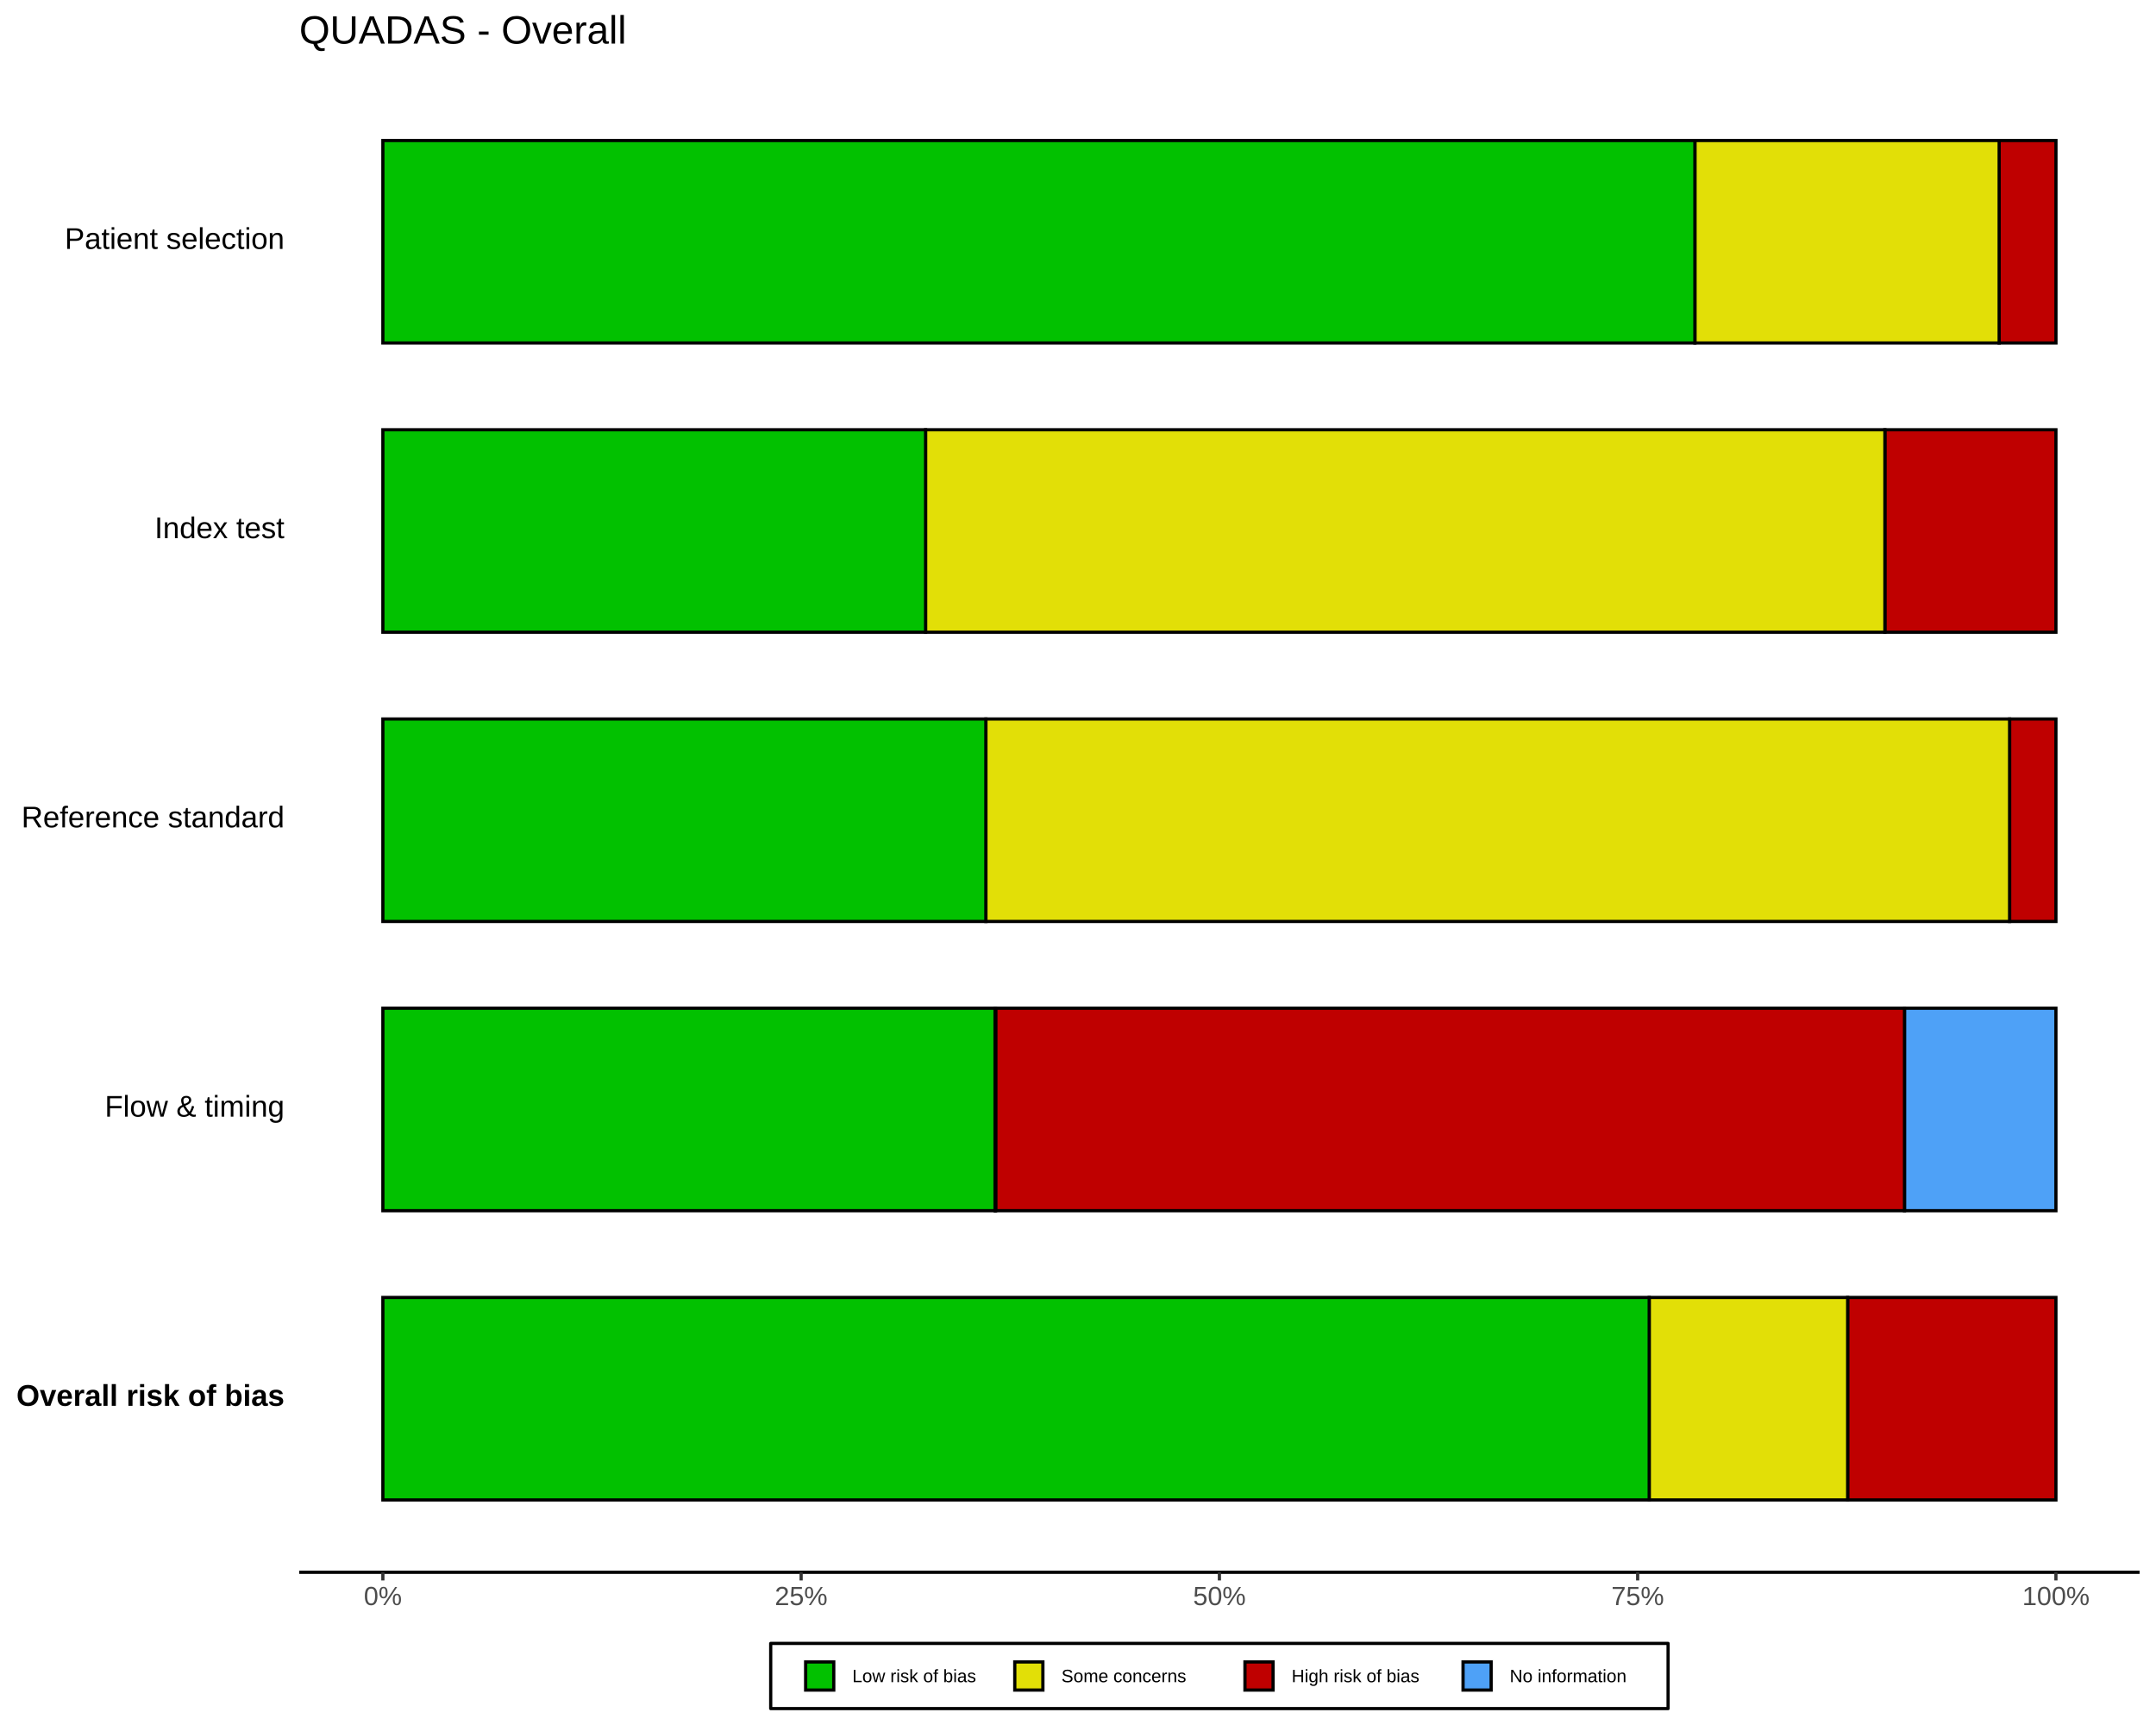
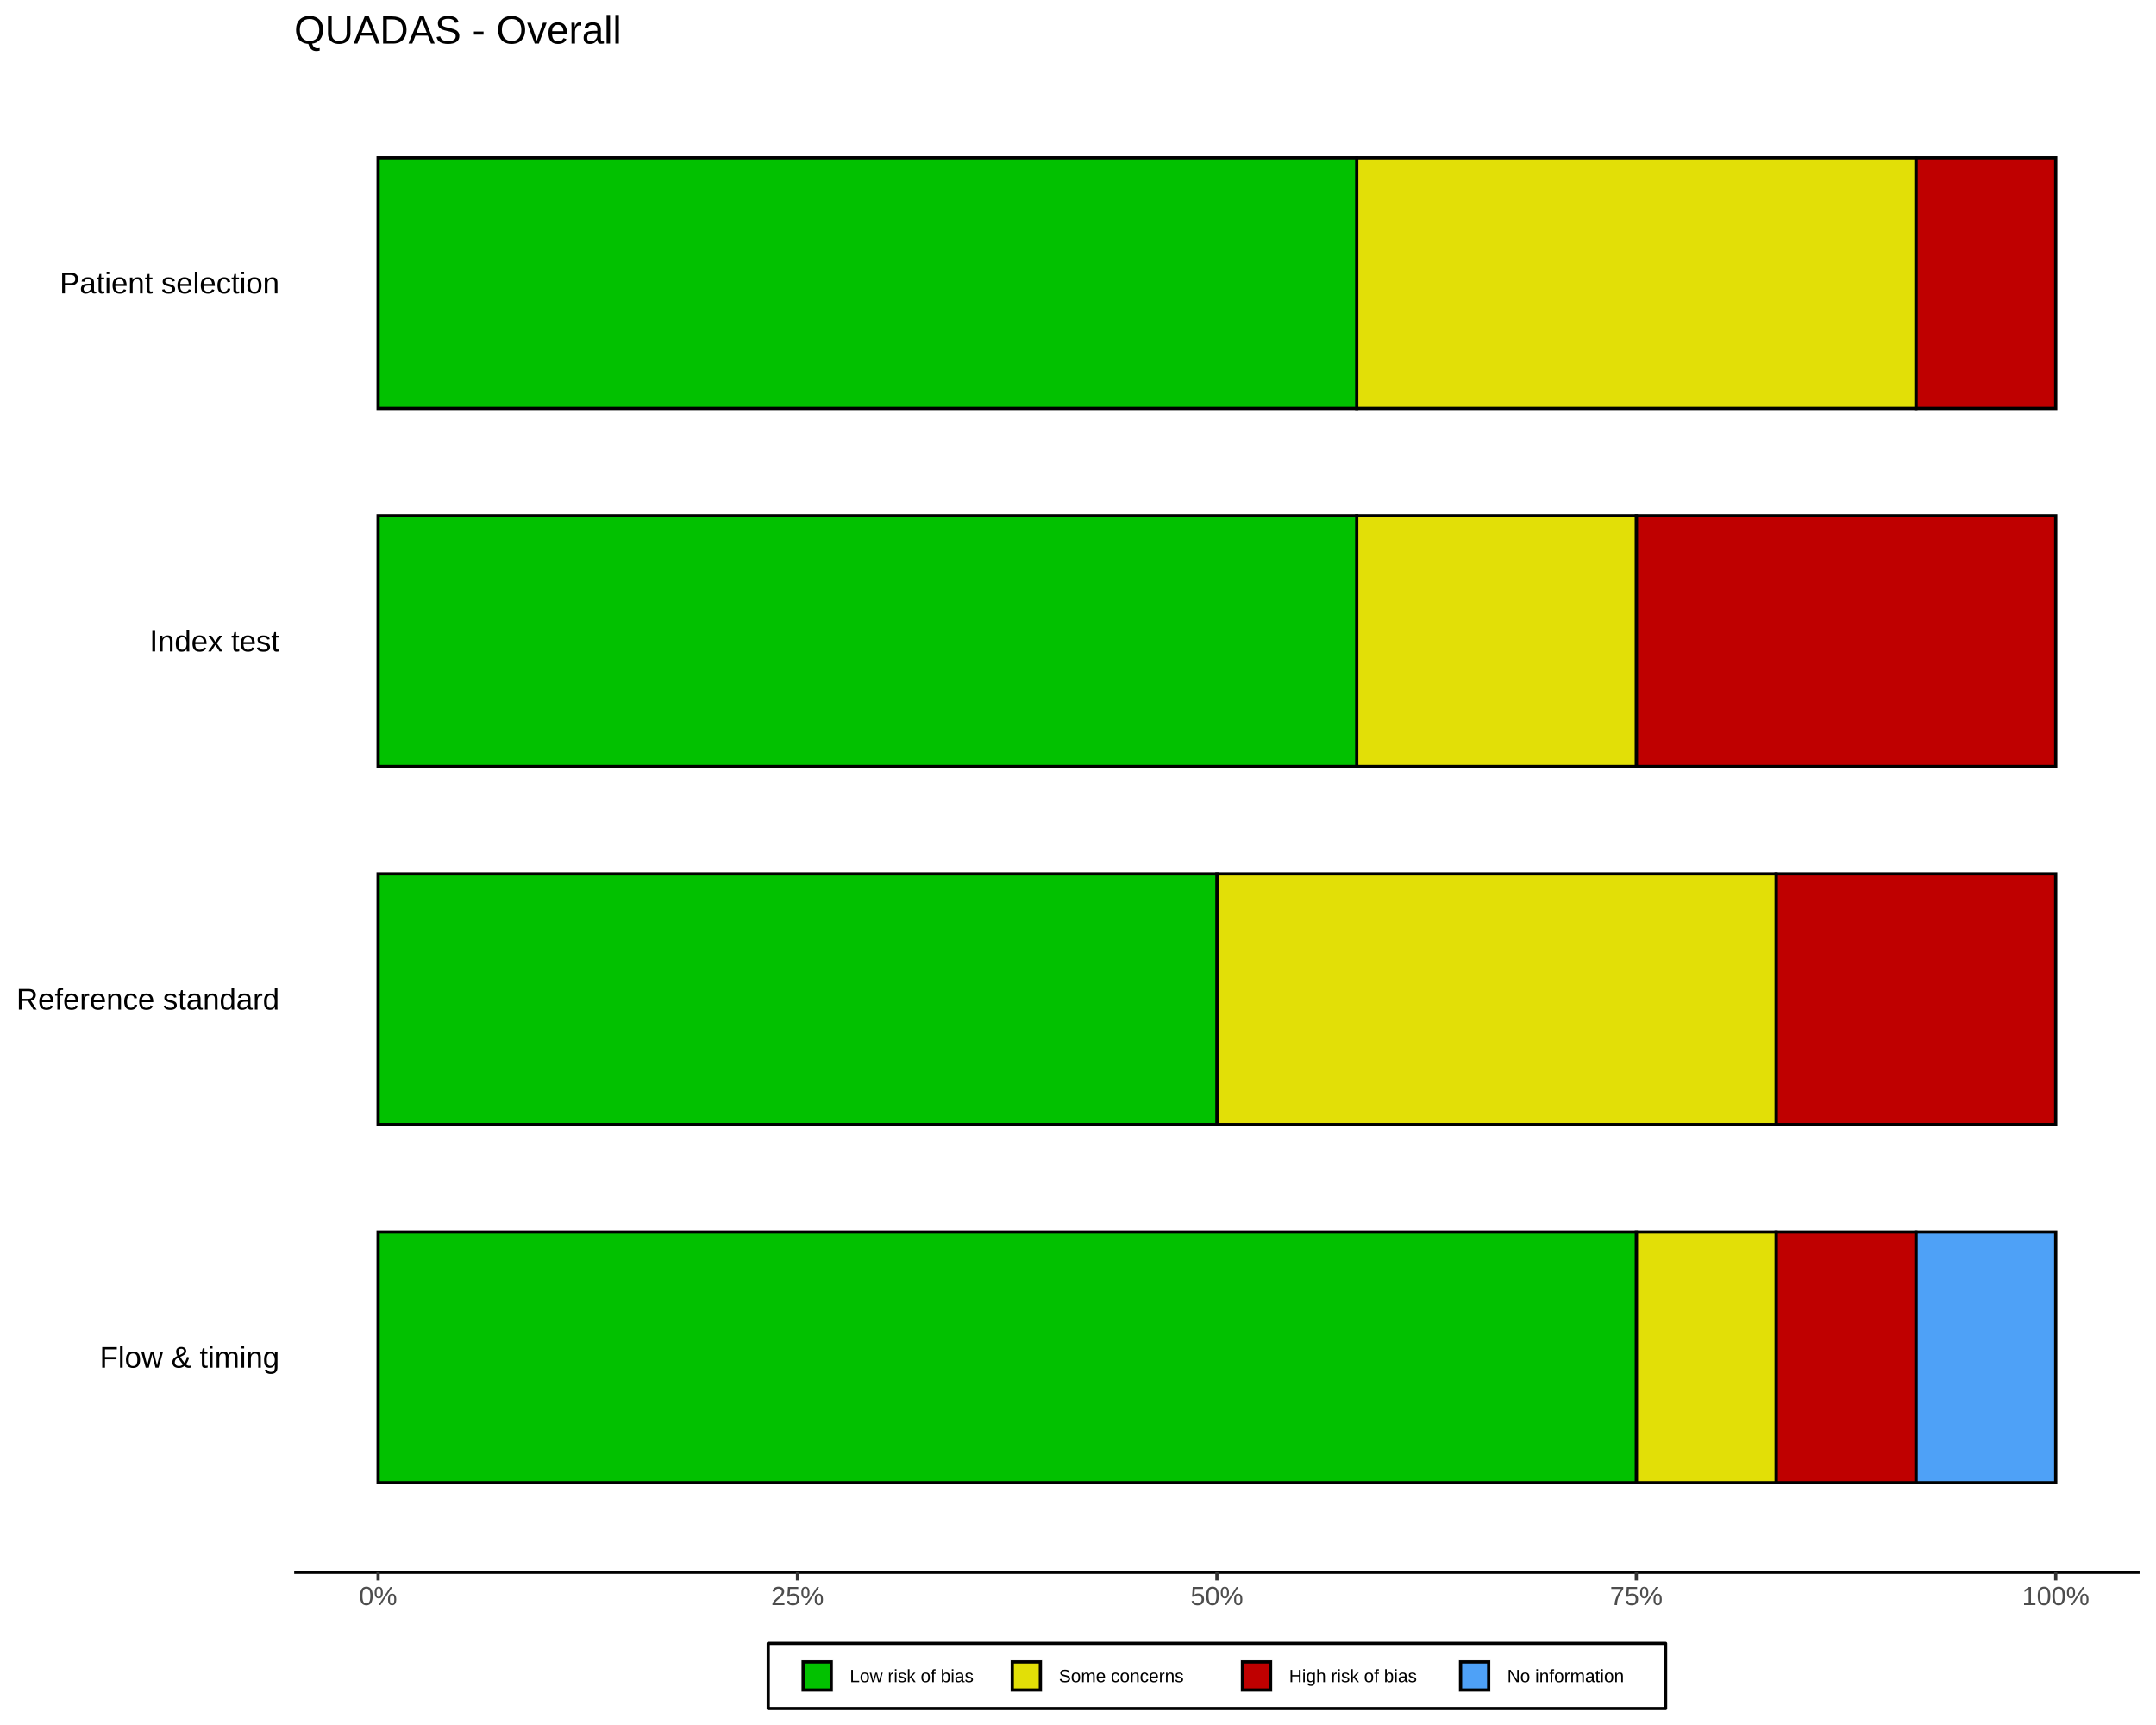
<svg xmlns="http://www.w3.org/2000/svg" viewBox="0 0 720.00 576.00">
  <defs>
    <style type="text/css">
    line, polyline, polygon, path, rect, circle {
      fill: none;
      stroke: #000000;
      stroke-linecap: round;
      stroke-linejoin: round;
      stroke-miterlimit: 10.00;
    }
  </style>
  </defs>
  <rect width="100%" height="100%" style="stroke: none; fill: #FFFFFF;" />
  <rect x="0.00" y="0.00" width="720.00" height="576.00" style="stroke-width: 1.07; stroke: #FFFFFF; fill: #FFFFFF;" />
  <defs>
-     <clipPath id="cpOTkuOTN8NzE0LjUyfDUyNS4wMHwyMi43Nw==">
-       <rect x="99.93" y="22.77" width="614.59" height="502.22" />
+     <clipPath id="cpOTguMjV8NzE0LjUyfDUyNS4wMHwyMi43Nw==">
+       <rect x="98.25" y="22.77" width="616.27" height="502.22" />
    </clipPath>
  </defs>
-   <rect x="617.03" y="433.24" width="69.55" height="67.61" style="stroke-width: 1.07; stroke-linecap: square; stroke-linejoin: miter; fill: #BF0000;" clip-path="url(#cpOTkuOTN8NzE0LjUyfDUyNS4wMHwyMi43Nw==)" />
-   <rect x="550.75" y="433.24" width="66.28" height="67.61" style="stroke-width: 1.07; stroke-linecap: square; stroke-linejoin: miter; fill: #E2DF07;" clip-path="url(#cpOTkuOTN8NzE0LjUyfDUyNS4wMHwyMi43Nw==)" />
-   <rect x="127.86" y="433.24" width="422.89" height="67.61" style="stroke-width: 1.07; stroke-linecap: square; stroke-linejoin: miter; fill: #02C100;" clip-path="url(#cpOTkuOTN8NzE0LjUyfDUyNS4wMHwyMi43Nw==)" />
-   <rect x="636.00" y="336.66" width="50.58" height="67.61" style="stroke-width: 1.07; stroke-linecap: square; stroke-linejoin: miter; fill: #4EA1F7;" clip-path="url(#cpOTkuOTN8NzE0LjUyfDUyNS4wMHwyMi43Nw==)" />
-   <rect x="332.51" y="336.66" width="303.50" height="67.61" style="stroke-width: 1.07; stroke-linecap: square; stroke-linejoin: miter; fill: #BF0000;" clip-path="url(#cpOTkuOTN8NzE0LjUyfDUyNS4wMHwyMi43Nw==)" />
-   <rect x="332.29" y="336.66" width="0.22" height="67.61" style="stroke-width: 1.07; stroke-linecap: square; stroke-linejoin: miter; fill: #E2DF07;" clip-path="url(#cpOTkuOTN8NzE0LjUyfDUyNS4wMHwyMi43Nw==)" />
-   <rect x="127.86" y="336.66" width="204.43" height="67.61" style="stroke-width: 1.07; stroke-linecap: square; stroke-linejoin: miter; fill: #02C100;" clip-path="url(#cpOTkuOTN8NzE0LjUyfDUyNS4wMHwyMi43Nw==)" />
-   <rect x="671.10" y="240.08" width="15.48" height="67.61" style="stroke-width: 1.07; stroke-linecap: square; stroke-linejoin: miter; fill: #BF0000;" clip-path="url(#cpOTkuOTN8NzE0LjUyfDUyNS4wMHwyMi43Nw==)" />
-   <rect x="329.24" y="240.08" width="341.87" height="67.61" style="stroke-width: 1.07; stroke-linecap: square; stroke-linejoin: miter; fill: #E2DF07;" clip-path="url(#cpOTkuOTN8NzE0LjUyfDUyNS4wMHwyMi43Nw==)" />
-   <rect x="127.86" y="240.08" width="201.37" height="67.61" style="stroke-width: 1.07; stroke-linecap: square; stroke-linejoin: miter; fill: #02C100;" clip-path="url(#cpOTkuOTN8NzE0LjUyfDUyNS4wMHwyMi43Nw==)" />
-   <rect x="629.46" y="143.50" width="57.12" height="67.61" style="stroke-width: 1.07; stroke-linecap: square; stroke-linejoin: miter; fill: #BF0000;" clip-path="url(#cpOTkuOTN8NzE0LjUyfDUyNS4wMHwyMi43Nw==)" />
-   <rect x="309.10" y="143.50" width="320.36" height="67.61" style="stroke-width: 1.07; stroke-linecap: square; stroke-linejoin: miter; fill: #E2DF07;" clip-path="url(#cpOTkuOTN8NzE0LjUyfDUyNS4wMHwyMi43Nw==)" />
-   <rect x="127.86" y="143.50" width="181.24" height="67.61" style="stroke-width: 1.07; stroke-linecap: square; stroke-linejoin: miter; fill: #02C100;" clip-path="url(#cpOTkuOTN8NzE0LjUyfDUyNS4wMHwyMi43Nw==)" />
-   <rect x="667.62" y="46.92" width="18.97" height="67.61" style="stroke-width: 1.07; stroke-linecap: square; stroke-linejoin: miter; fill: #BF0000;" clip-path="url(#cpOTkuOTN8NzE0LjUyfDUyNS4wMHwyMi43Nw==)" />
-   <rect x="566.02" y="46.92" width="101.60" height="67.61" style="stroke-width: 1.07; stroke-linecap: square; stroke-linejoin: miter; fill: #E2DF07;" clip-path="url(#cpOTkuOTN8NzE0LjUyfDUyNS4wMHwyMi43Nw==)" />
-   <rect x="127.86" y="46.92" width="438.15" height="67.61" style="stroke-width: 1.07; stroke-linecap: square; stroke-linejoin: miter; fill: #02C100;" clip-path="url(#cpOTkuOTN8NzE0LjUyfDUyNS4wMHwyMi43Nw==)" />
+   <rect x="639.82" y="411.40" width="46.69" height="83.70" style="stroke-width: 1.07; stroke-linecap: square; stroke-linejoin: miter; fill: #4EA1F7;" clip-path="url(#cpOTguMjV8NzE0LjUyfDUyNS4wMHwyMi43Nw==)" />
+   <rect x="593.13" y="411.40" width="46.69" height="83.70" style="stroke-width: 1.07; stroke-linecap: square; stroke-linejoin: miter; fill: #BF0000;" clip-path="url(#cpOTguMjV8NzE0LjUyfDUyNS4wMHwyMi43Nw==)" />
+   <rect x="546.45" y="411.40" width="46.69" height="83.70" style="stroke-width: 1.07; stroke-linecap: square; stroke-linejoin: miter; fill: #E2DF07;" clip-path="url(#cpOTguMjV8NzE0LjUyfDUyNS4wMHwyMi43Nw==)" />
+   <rect x="126.27" y="411.40" width="420.18" height="83.70" style="stroke-width: 1.07; stroke-linecap: square; stroke-linejoin: miter; fill: #02C100;" clip-path="url(#cpOTguMjV8NzE0LjUyfDUyNS4wMHwyMi43Nw==)" />
+   <rect x="593.13" y="291.82" width="93.37" height="83.70" style="stroke-width: 1.07; stroke-linecap: square; stroke-linejoin: miter; fill: #BF0000;" clip-path="url(#cpOTguMjV8NzE0LjUyfDUyNS4wMHwyMi43Nw==)" />
+   <rect x="406.39" y="291.82" width="186.75" height="83.70" style="stroke-width: 1.07; stroke-linecap: square; stroke-linejoin: miter; fill: #E2DF07;" clip-path="url(#cpOTguMjV8NzE0LjUyfDUyNS4wMHwyMi43Nw==)" />
+   <rect x="126.27" y="291.82" width="280.12" height="83.70" style="stroke-width: 1.07; stroke-linecap: square; stroke-linejoin: miter; fill: #02C100;" clip-path="url(#cpOTguMjV8NzE0LjUyfDUyNS4wMHwyMi43Nw==)" />
+   <rect x="546.45" y="172.24" width="140.06" height="83.70" style="stroke-width: 1.07; stroke-linecap: square; stroke-linejoin: miter; fill: #BF0000;" clip-path="url(#cpOTguMjV8NzE0LjUyfDUyNS4wMHwyMi43Nw==)" />
+   <rect x="453.07" y="172.24" width="93.37" height="83.70" style="stroke-width: 1.07; stroke-linecap: square; stroke-linejoin: miter; fill: #E2DF07;" clip-path="url(#cpOTguMjV8NzE0LjUyfDUyNS4wMHwyMi43Nw==)" />
+   <rect x="126.27" y="172.24" width="326.81" height="83.70" style="stroke-width: 1.07; stroke-linecap: square; stroke-linejoin: miter; fill: #02C100;" clip-path="url(#cpOTguMjV8NzE0LjUyfDUyNS4wMHwyMi43Nw==)" />
+   <rect x="639.82" y="52.67" width="46.69" height="83.70" style="stroke-width: 1.07; stroke-linecap: square; stroke-linejoin: miter; fill: #BF0000;" clip-path="url(#cpOTguMjV8NzE0LjUyfDUyNS4wMHwyMi43Nw==)" />
+   <rect x="453.07" y="52.67" width="186.75" height="83.70" style="stroke-width: 1.07; stroke-linecap: square; stroke-linejoin: miter; fill: #E2DF07;" clip-path="url(#cpOTguMjV8NzE0LjUyfDUyNS4wMHwyMi43Nw==)" />
+   <rect x="126.27" y="52.67" width="326.81" height="83.70" style="stroke-width: 1.07; stroke-linecap: square; stroke-linejoin: miter; fill: #02C100;" clip-path="url(#cpOTguMjV8NzE0LjUyfDUyNS4wMHwyMi43Nw==)" />
  <defs>
    <clipPath id="cpMC4wMHw3MjAuMDB8NTc2LjAwfDAuMDA=">
      <rect x="0.00" y="0.00" width="720.00" height="576.00" />
    </clipPath>
  </defs>
  <g clip-path="url(#cpMC4wMHw3MjAuMDB8NTc2LjAwfDAuMDA=)">
-     <text x="5.48" y="469.42" style="font-size: 10.00px; font-weight: bold; font-family: Liberation Sans;" textLength="33.92px" lengthAdjust="spacingAndGlyphs">Overall</text>
+     <text x="33.31" y="456.69" style="font-size: 10.00px; font-family: Liberation Sans;" textLength="60.02px" lengthAdjust="spacingAndGlyphs">Flow &amp; timing</text>
  </g>
  <g clip-path="url(#cpMC4wMHw3MjAuMDB8NTc2LjAwfDAuMDA=)">
-     <text x="42.18" y="469.42" style="font-size: 10.00px; font-weight: bold; font-family: Liberation Sans;" textLength="17.80px" lengthAdjust="spacingAndGlyphs">risk</text>
+     <text x="5.48" y="337.11" style="font-size: 10.00px; font-family: Liberation Sans;" textLength="87.84px" lengthAdjust="spacingAndGlyphs">Reference standard</text>
  </g>
  <g clip-path="url(#cpMC4wMHw3MjAuMDB8NTc2LjAwfDAuMDA=)">
-     <text x="62.76" y="469.42" style="font-size: 10.00px; font-weight: bold; font-family: Liberation Sans;" textLength="9.44px" lengthAdjust="spacingAndGlyphs">of</text>
+     <text x="49.95" y="217.53" style="font-size: 10.00px; font-family: Liberation Sans;" textLength="43.38px" lengthAdjust="spacingAndGlyphs">Index test</text>
  </g>
  <g clip-path="url(#cpMC4wMHw3MjAuMDB8NTc2LjAwfDAuMDA=)">
-     <text x="74.98" y="469.42" style="font-size: 10.00px; font-weight: bold; font-family: Liberation Sans;" textLength="20.02px" lengthAdjust="spacingAndGlyphs">bias</text>
+     <text x="19.93" y="97.96" style="font-size: 10.00px; font-family: Liberation Sans;" textLength="73.39px" lengthAdjust="spacingAndGlyphs">Patient selection</text>
+   </g>
+   <polyline points="98.25,525.00 714.52,525.00 " style="stroke-width: 1.07; stroke-linecap: butt;" clip-path="url(#cpMC4wMHw3MjAuMDB8NTc2LjAwfDAuMDA=)" />
+   <polyline points="126.27,527.74 126.27,525.00 " style="stroke-width: 1.07; stroke: #333333; stroke-linecap: butt;" clip-path="url(#cpMC4wMHw3MjAuMDB8NTc2LjAwfDAuMDA=)" />
+   <polyline points="266.33,527.74 266.33,525.00 " style="stroke-width: 1.07; stroke: #333333; stroke-linecap: butt;" clip-path="url(#cpMC4wMHw3MjAuMDB8NTc2LjAwfDAuMDA=)" />
+   <polyline points="406.39,527.74 406.39,525.00 " style="stroke-width: 1.07; stroke: #333333; stroke-linecap: butt;" clip-path="url(#cpMC4wMHw3MjAuMDB8NTc2LjAwfDAuMDA=)" />
+   <polyline points="546.45,527.74 546.45,525.00 " style="stroke-width: 1.07; stroke: #333333; stroke-linecap: butt;" clip-path="url(#cpMC4wMHw3MjAuMDB8NTc2LjAwfDAuMDA=)" />
+   <polyline points="686.51,527.74 686.51,525.00 " style="stroke-width: 1.07; stroke: #333333; stroke-linecap: butt;" clip-path="url(#cpMC4wMHw3MjAuMDB8NTc2LjAwfDAuMDA=)" />
+   <g clip-path="url(#cpMC4wMHw3MjAuMDB8NTc2LjAwfDAuMDA=)">
+     <text x="119.91" y="535.97" style="font-size: 8.80px; fill: #4D4D4D; font-family: Liberation Sans;" textLength="12.72px" lengthAdjust="spacingAndGlyphs">0%</text>
  </g>
  <g clip-path="url(#cpMC4wMHw3MjAuMDB8NTc2LjAwfDAuMDA=)">
-     <text x="34.98" y="372.86" style="font-size: 10.00px; font-family: Liberation Sans;" textLength="21.11px" lengthAdjust="spacingAndGlyphs">Flow</text>
+     <text x="257.52" y="535.97" style="font-size: 8.80px; fill: #4D4D4D; font-family: Liberation Sans;" textLength="17.61px" lengthAdjust="spacingAndGlyphs">25%</text>
  </g>
  <g clip-path="url(#cpMC4wMHw3MjAuMDB8NTc2LjAwfDAuMDA=)">
-     <text x="58.87" y="372.86" style="font-size: 10.00px; font-family: Liberation Sans;" textLength="6.67px" lengthAdjust="spacingAndGlyphs">&amp;</text>
+     <text x="397.58" y="535.97" style="font-size: 8.80px; fill: #4D4D4D; font-family: Liberation Sans;" textLength="17.61px" lengthAdjust="spacingAndGlyphs">50%</text>
  </g>
  <g clip-path="url(#cpMC4wMHw3MjAuMDB8NTc2LjAwfDAuMDA=)">
-     <text x="68.32" y="372.86" style="font-size: 10.00px; font-family: Liberation Sans;" textLength="26.67px" lengthAdjust="spacingAndGlyphs">timing</text>
+     <text x="537.64" y="535.97" style="font-size: 8.80px; fill: #4D4D4D; font-family: Liberation Sans;" textLength="17.61px" lengthAdjust="spacingAndGlyphs">75%</text>
  </g>
  <g clip-path="url(#cpMC4wMHw3MjAuMDB8NTc2LjAwfDAuMDA=)">
-     <text x="7.15" y="276.28" style="font-size: 10.00px; font-family: Liberation Sans;" textLength="46.14px" lengthAdjust="spacingAndGlyphs">Reference</text>
+     <text x="675.26" y="535.97" style="font-size: 8.80px; fill: #4D4D4D; font-family: Liberation Sans;" textLength="22.50px" lengthAdjust="spacingAndGlyphs">100%</text>
+   </g>
+   <rect x="256.55" y="548.76" width="299.68" height="21.76" style="stroke-width: 1.07; fill: #FFFFFF;" clip-path="url(#cpMC4wMHw3MjAuMDB8NTc2LjAwfDAuMDA=)" />
+   <rect x="267.51" y="554.24" width="10.80" height="10.80" style="stroke-width: 1.07; stroke: none; fill: #F2F2F2;" clip-path="url(#cpMC4wMHw3MjAuMDB8NTc2LjAwfDAuMDA=)" />
+   <rect x="268.21" y="554.95" width="9.38" height="9.38" style="stroke-width: 1.07; stroke-linecap: square; stroke-linejoin: miter; fill: #02C100;" clip-path="url(#cpMC4wMHw3MjAuMDB8NTc2LjAwfDAuMDA=)" />
+   <rect x="337.34" y="554.24" width="10.80" height="10.80" style="stroke-width: 1.07; stroke: none; fill: #F2F2F2;" clip-path="url(#cpMC4wMHw3MjAuMDB8NTc2LjAwfDAuMDA=)" />
+   <rect x="338.05" y="554.95" width="9.38" height="9.38" style="stroke-width: 1.07; stroke-linecap: square; stroke-linejoin: miter; fill: #E2DF07;" clip-path="url(#cpMC4wMHw3MjAuMDB8NTc2LjAwfDAuMDA=)" />
+   <rect x="414.21" y="554.24" width="10.80" height="10.80" style="stroke-width: 1.07; stroke: none; fill: #F2F2F2;" clip-path="url(#cpMC4wMHw3MjAuMDB8NTc2LjAwfDAuMDA=)" />
+   <rect x="414.92" y="554.95" width="9.38" height="9.38" style="stroke-width: 1.07; stroke-linecap: square; stroke-linejoin: miter; fill: #BF0000;" clip-path="url(#cpMC4wMHw3MjAuMDB8NTc2LjAwfDAuMDA=)" />
+   <rect x="487.05" y="554.24" width="10.80" height="10.80" style="stroke-width: 1.07; stroke: none; fill: #F2F2F2;" clip-path="url(#cpMC4wMHw3MjAuMDB8NTc2LjAwfDAuMDA=)" />
+   <rect x="487.76" y="554.95" width="9.38" height="9.38" style="stroke-width: 1.07; stroke-linecap: square; stroke-linejoin: miter; fill: #4EA1F7;" clip-path="url(#cpMC4wMHw3MjAuMDB8NTc2LjAwfDAuMDA=)" />
+   <g clip-path="url(#cpMC4wMHw3MjAuMDB8NTc2LjAwfDAuMDA=)">
+     <text x="283.78" y="561.70" style="font-size: 6.00px; font-family: Liberation Sans;" textLength="48.08px" lengthAdjust="spacingAndGlyphs">  Low risk of bias  </text>
  </g>
  <g clip-path="url(#cpMC4wMHw3MjAuMDB8NTc2LjAwfDAuMDA=)">
-     <text x="56.07" y="276.28" style="font-size: 10.00px; font-family: Liberation Sans;" textLength="38.92px" lengthAdjust="spacingAndGlyphs">standard</text>
+     <text x="353.62" y="561.70" style="font-size: 6.00px; font-family: Liberation Sans;" textLength="55.11px" lengthAdjust="spacingAndGlyphs">  Some concerns      </text>
  </g>
  <g clip-path="url(#cpMC4wMHw3MjAuMDB8NTc2LjAwfDAuMDA=)">
-     <text x="51.62" y="179.70" style="font-size: 10.00px; font-family: Liberation Sans;" textLength="24.47px" lengthAdjust="spacingAndGlyphs">Index</text>
+     <text x="430.49" y="561.70" style="font-size: 6.00px; font-family: Liberation Sans;" textLength="51.08px" lengthAdjust="spacingAndGlyphs">  High risk of bias   </text>
  </g>
  <g clip-path="url(#cpMC4wMHw3MjAuMDB8NTc2LjAwfDAuMDA=)">
-     <text x="78.87" y="179.70" style="font-size: 10.00px; font-family: Liberation Sans;" textLength="16.12px" lengthAdjust="spacingAndGlyphs">test</text>
+     <text x="503.33" y="561.70" style="font-size: 6.00px; font-family: Liberation Sans;" textLength="47.42px" lengthAdjust="spacingAndGlyphs">  No information   </text>
  </g>
  <g clip-path="url(#cpMC4wMHw3MjAuMDB8NTc2LjAwfDAuMDA=)">
-     <text x="21.60" y="83.12" style="font-size: 10.00px; font-family: Liberation Sans;" textLength="31.14px" lengthAdjust="spacingAndGlyphs">Patient</text>
-   </g>
-   <g clip-path="url(#cpMC4wMHw3MjAuMDB8NTc2LjAwfDAuMDA=)">
-     <text x="55.53" y="83.12" style="font-size: 10.00px; font-family: Liberation Sans;" textLength="39.47px" lengthAdjust="spacingAndGlyphs">selection</text>
-   </g>
-   <polyline points="99.93,525.00 714.52,525.00 " style="stroke-width: 1.07; stroke-linecap: butt;" clip-path="url(#cpMC4wMHw3MjAuMDB8NTc2LjAwfDAuMDA=)" />
-   <polyline points="127.86,527.74 127.86,525.00 " style="stroke-width: 1.07; stroke: #333333; stroke-linecap: butt;" clip-path="url(#cpMC4wMHw3MjAuMDB8NTc2LjAwfDAuMDA=)" />
-   <polyline points="267.54,527.74 267.54,525.00 " style="stroke-width: 1.07; stroke: #333333; stroke-linecap: butt;" clip-path="url(#cpMC4wMHw3MjAuMDB8NTc2LjAwfDAuMDA=)" />
-   <polyline points="407.22,527.74 407.22,525.00 " style="stroke-width: 1.07; stroke: #333333; stroke-linecap: butt;" clip-path="url(#cpMC4wMHw3MjAuMDB8NTc2LjAwfDAuMDA=)" />
-   <polyline points="546.90,527.74 546.90,525.00 " style="stroke-width: 1.07; stroke: #333333; stroke-linecap: butt;" clip-path="url(#cpMC4wMHw3MjAuMDB8NTc2LjAwfDAuMDA=)" />
-   <polyline points="686.58,527.74 686.58,525.00 " style="stroke-width: 1.07; stroke: #333333; stroke-linecap: butt;" clip-path="url(#cpMC4wMHw3MjAuMDB8NTc2LjAwfDAuMDA=)" />
-   <g clip-path="url(#cpMC4wMHw3MjAuMDB8NTc2LjAwfDAuMDA=)">
-     <text x="121.50" y="535.97" style="font-size: 8.80px; fill: #4D4D4D; font-family: Liberation Sans;" textLength="12.72px" lengthAdjust="spacingAndGlyphs">0%</text>
-   </g>
-   <g clip-path="url(#cpMC4wMHw3MjAuMDB8NTc2LjAwfDAuMDA=)">
-     <text x="258.74" y="535.97" style="font-size: 8.80px; fill: #4D4D4D; font-family: Liberation Sans;" textLength="17.61px" lengthAdjust="spacingAndGlyphs">25%</text>
-   </g>
-   <g clip-path="url(#cpMC4wMHw3MjAuMDB8NTc2LjAwfDAuMDA=)">
-     <text x="398.42" y="535.97" style="font-size: 8.80px; fill: #4D4D4D; font-family: Liberation Sans;" textLength="17.61px" lengthAdjust="spacingAndGlyphs">50%</text>
-   </g>
-   <g clip-path="url(#cpMC4wMHw3MjAuMDB8NTc2LjAwfDAuMDA=)">
-     <text x="538.10" y="535.97" style="font-size: 8.80px; fill: #4D4D4D; font-family: Liberation Sans;" textLength="17.61px" lengthAdjust="spacingAndGlyphs">75%</text>
-   </g>
-   <g clip-path="url(#cpMC4wMHw3MjAuMDB8NTc2LjAwfDAuMDA=)">
-     <text x="675.33" y="535.97" style="font-size: 8.80px; fill: #4D4D4D; font-family: Liberation Sans;" textLength="22.50px" lengthAdjust="spacingAndGlyphs">100%</text>
-   </g>
-   <rect x="257.38" y="548.76" width="299.68" height="21.76" style="stroke-width: 1.07; fill: #FFFFFF;" clip-path="url(#cpMC4wMHw3MjAuMDB8NTc2LjAwfDAuMDA=)" />
-   <rect x="268.34" y="554.24" width="10.80" height="10.80" style="stroke-width: 1.07; stroke: none; fill: #F2F2F2;" clip-path="url(#cpMC4wMHw3MjAuMDB8NTc2LjAwfDAuMDA=)" />
-   <rect x="269.05" y="554.95" width="9.38" height="9.38" style="stroke-width: 1.07; stroke-linecap: square; stroke-linejoin: miter; fill: #02C100;" clip-path="url(#cpMC4wMHw3MjAuMDB8NTc2LjAwfDAuMDA=)" />
-   <rect x="338.18" y="554.24" width="10.80" height="10.80" style="stroke-width: 1.07; stroke: none; fill: #F2F2F2;" clip-path="url(#cpMC4wMHw3MjAuMDB8NTc2LjAwfDAuMDA=)" />
-   <rect x="338.89" y="554.95" width="9.38" height="9.38" style="stroke-width: 1.07; stroke-linecap: square; stroke-linejoin: miter; fill: #E2DF07;" clip-path="url(#cpMC4wMHw3MjAuMDB8NTc2LjAwfDAuMDA=)" />
-   <rect x="415.05" y="554.24" width="10.80" height="10.80" style="stroke-width: 1.07; stroke: none; fill: #F2F2F2;" clip-path="url(#cpMC4wMHw3MjAuMDB8NTc2LjAwfDAuMDA=)" />
-   <rect x="415.76" y="554.95" width="9.38" height="9.38" style="stroke-width: 1.07; stroke-linecap: square; stroke-linejoin: miter; fill: #BF0000;" clip-path="url(#cpMC4wMHw3MjAuMDB8NTc2LjAwfDAuMDA=)" />
-   <rect x="487.88" y="554.24" width="10.80" height="10.80" style="stroke-width: 1.07; stroke: none; fill: #F2F2F2;" clip-path="url(#cpMC4wMHw3MjAuMDB8NTc2LjAwfDAuMDA=)" />
-   <rect x="488.59" y="554.95" width="9.38" height="9.38" style="stroke-width: 1.07; stroke-linecap: square; stroke-linejoin: miter; fill: #4EA1F7;" clip-path="url(#cpMC4wMHw3MjAuMDB8NTc2LjAwfDAuMDA=)" />
-   <g clip-path="url(#cpMC4wMHw3MjAuMDB8NTc2LjAwfDAuMDA=)">
-     <text x="284.62" y="561.70" style="font-size: 6.00px; font-family: Liberation Sans;" textLength="48.08px" lengthAdjust="spacingAndGlyphs">  Low risk of bias  </text>
-   </g>
-   <g clip-path="url(#cpMC4wMHw3MjAuMDB8NTc2LjAwfDAuMDA=)">
-     <text x="354.46" y="561.70" style="font-size: 6.00px; font-family: Liberation Sans;" textLength="55.11px" lengthAdjust="spacingAndGlyphs">  Some concerns      </text>
-   </g>
-   <g clip-path="url(#cpMC4wMHw3MjAuMDB8NTc2LjAwfDAuMDA=)">
-     <text x="431.33" y="561.70" style="font-size: 6.00px; font-family: Liberation Sans;" textLength="51.08px" lengthAdjust="spacingAndGlyphs">  High risk of bias   </text>
-   </g>
-   <g clip-path="url(#cpMC4wMHw3MjAuMDB8NTc2LjAwfDAuMDA=)">
-     <text x="504.16" y="561.70" style="font-size: 6.00px; font-family: Liberation Sans;" textLength="47.42px" lengthAdjust="spacingAndGlyphs">  No information   </text>
-   </g>
-   <g clip-path="url(#cpMC4wMHw3MjAuMDB8NTc2LjAwfDAuMDA=)">
-     <text x="99.93" y="14.56" style="font-size: 13.20px; font-family: Liberation Sans;" textLength="109.17px" lengthAdjust="spacingAndGlyphs">QUADAS - Overall</text>
+     <text x="98.25" y="14.56" style="font-size: 13.20px; font-family: Liberation Sans;" textLength="109.17px" lengthAdjust="spacingAndGlyphs">QUADAS - Overall</text>
  </g>
</svg>
